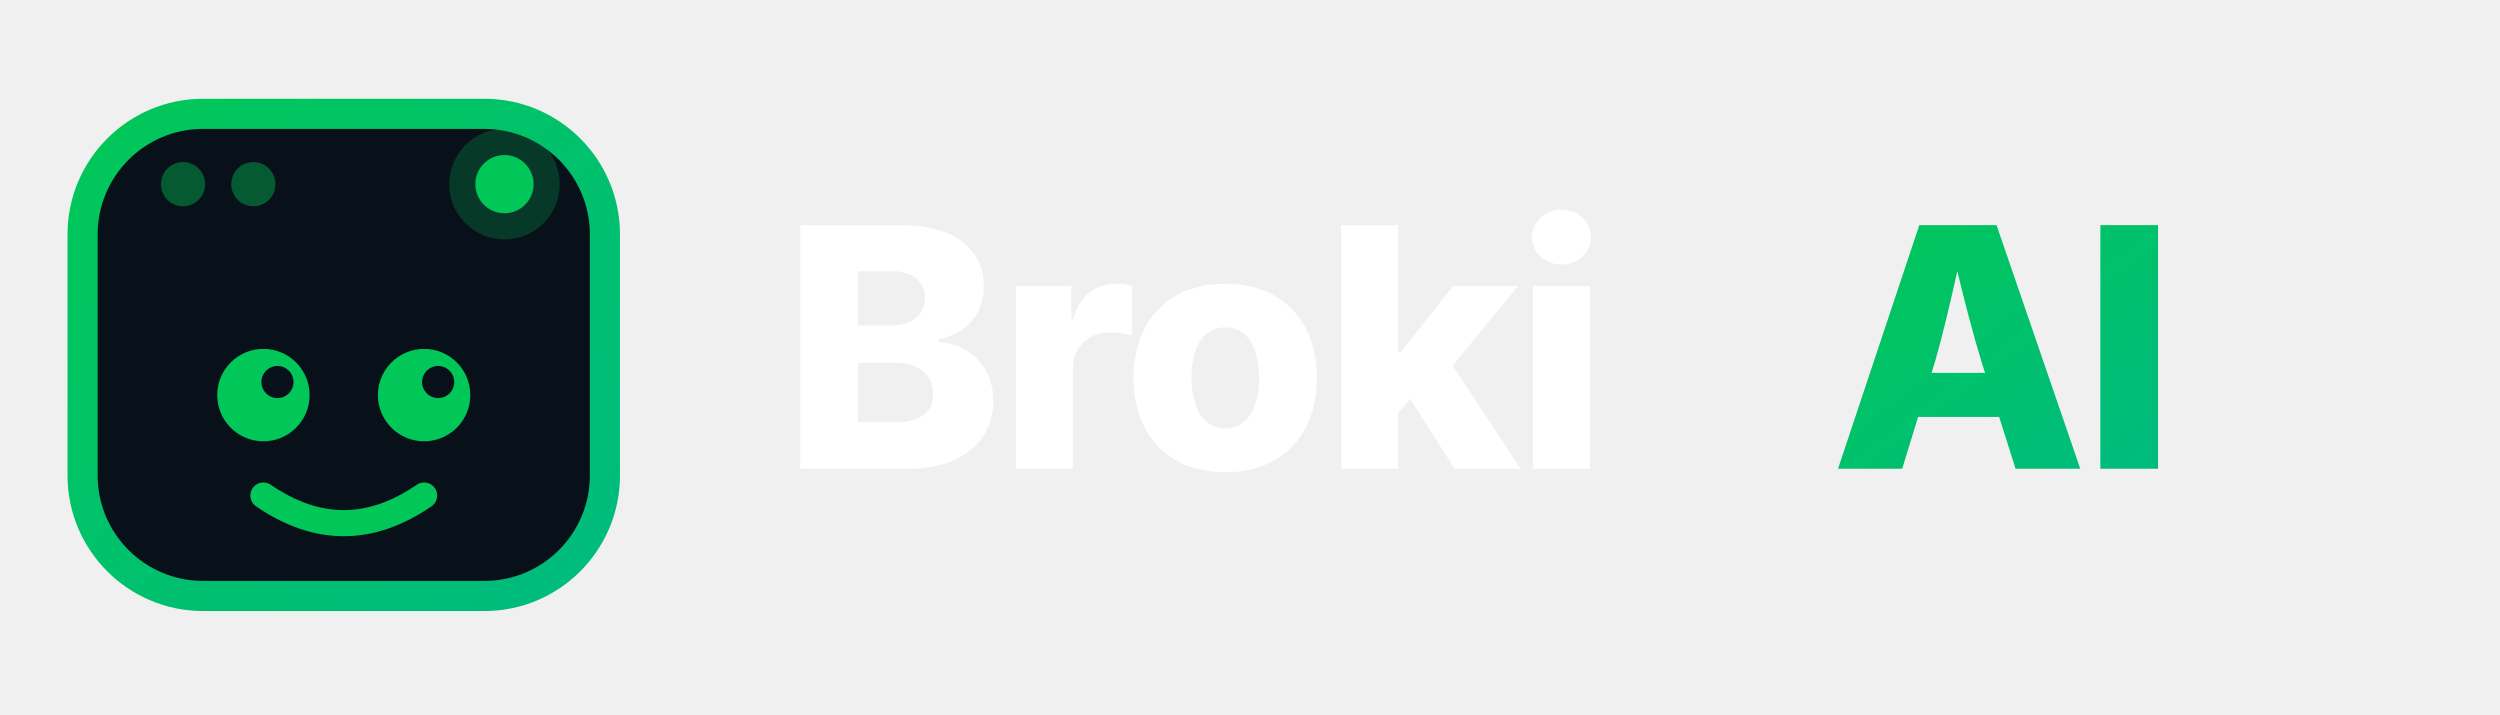
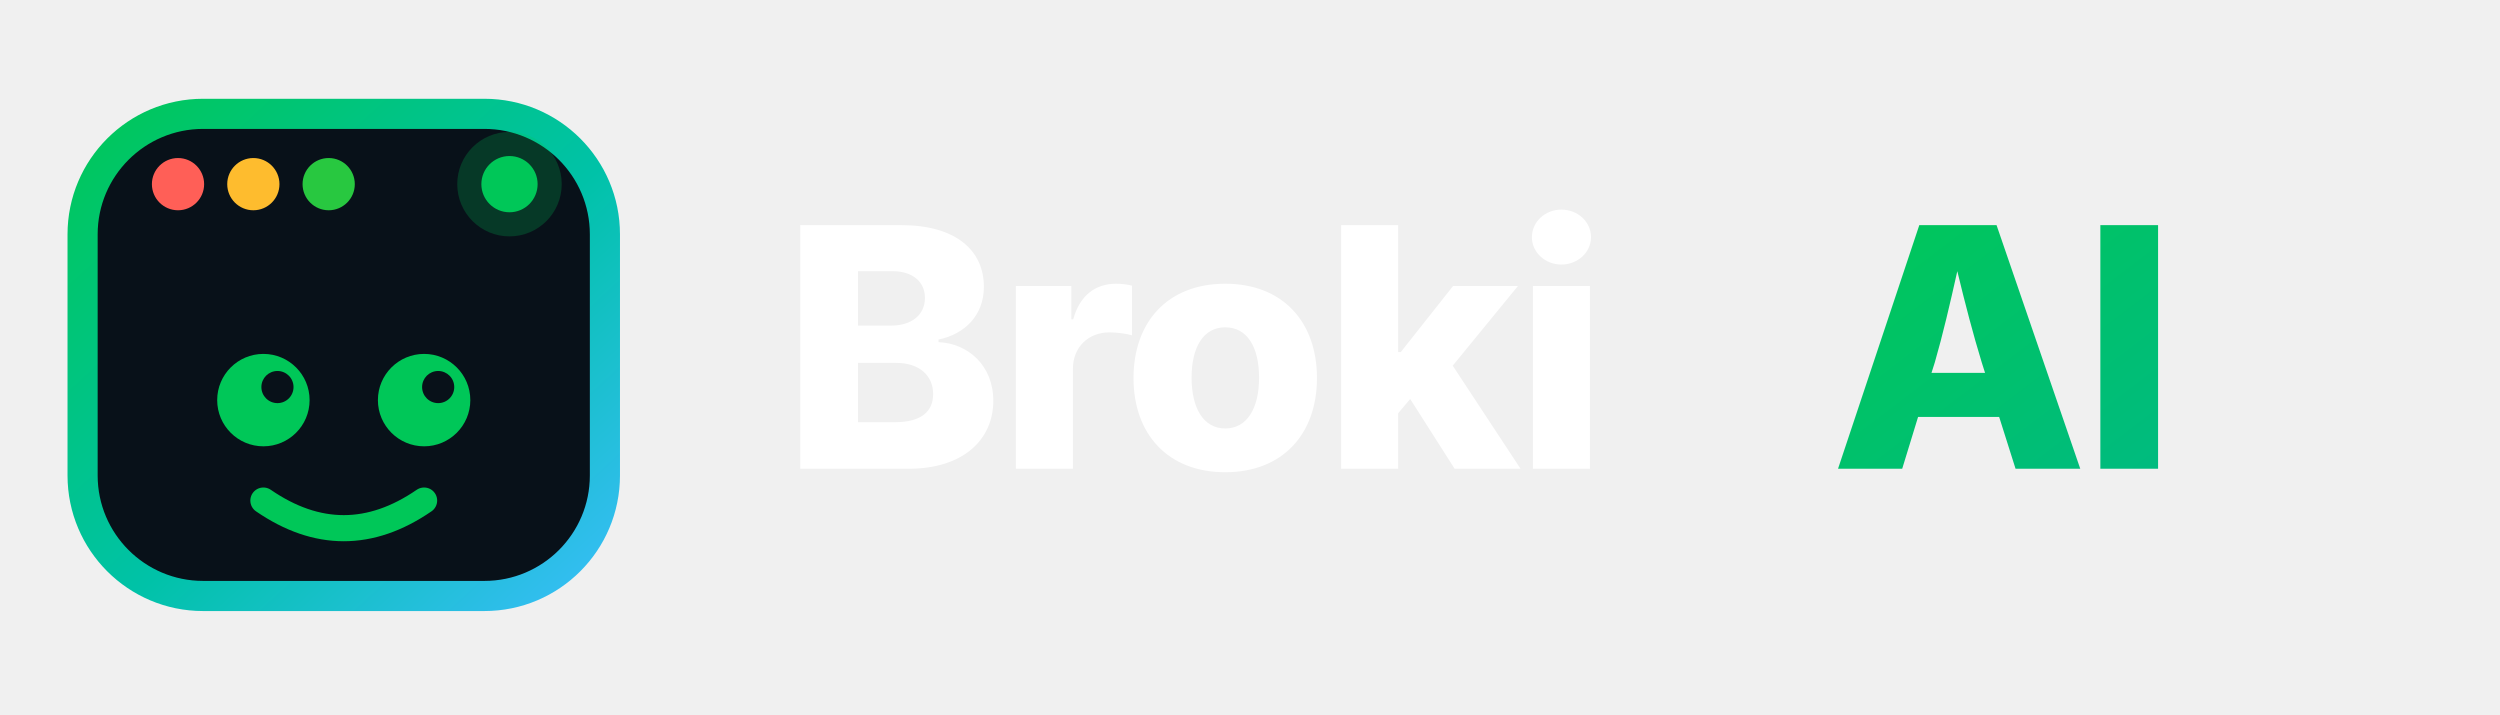
<svg xmlns="http://www.w3.org/2000/svg" viewBox="0 0 224 64" width="224" height="64">
  <defs>
-     <linearGradient id="grad" x1="0%" y1="0%" x2="100%" y2="100%">
+     <linearGradient id="rahmen" x1="0%" y1="0%" x2="100%" y2="100%">
+       <stop offset="0%" stop-color="#00c758" />
+       <stop offset="55%" stop-color="#00c2a8" />
+       <stop offset="100%" stop-color="#38bdf8" />
+     </linearGradient>
+     <linearGradient id="gruen" x1="0%" y1="0%" x2="100%" y2="100%">
      <stop offset="0%" stop-color="#00c758" />
      <stop offset="100%" stop-color="#00bb7f" />
    </linearGradient>
  </defs>
  <g transform="translate(2,3) scale(0.9)">
-     <rect x="6" y="8" width="52" height="48" rx="12" ry="12" fill="#081119" stroke="url(#grad)" stroke-width="3" />
-     <line x1="8" y1="22" x2="56" y2="22" stroke="url(#grad)" stroke-width="1.8" opacity="0.45" />
-     <circle cx="16" cy="15" r="2.2" fill="#00c758" opacity="0.4" />
-     <circle cx="23" cy="15" r="2.2" fill="#00c758" opacity="0.4" />
-     <circle cx="48" cy="15" r="5.5" fill="#00c758" opacity="0.22" />
-     <circle cx="48" cy="15" r="2.9" fill="#00c758" />
-     <circle cx="24" cy="36" r="4.6" fill="#00c758" />
-     <circle cx="40" cy="36" r="4.6" fill="#00c758" />
-     <circle cx="25.4" cy="34.7" r="1.6" fill="#081119" />
-     <circle cx="41.4" cy="34.7" r="1.6" fill="#081119" />
-     <path d="M 24 46 Q 32 51.5 40 46" stroke="#00c758" stroke-width="2.6" fill="none" stroke-linecap="round" />
+     <rect x="6" y="8" width="52" height="48" rx="12" ry="12" fill="#081119" stroke="url(#rahmen)" stroke-width="3" />
+     <line x1="8" y1="22" x2="56" y2="22" stroke="url(#rahmen)" stroke-width="1.8" opacity="0.45" />
+     <circle cx="15.5" cy="15" r="2.6" fill="#ff5f57" />
+     <circle cx="23" cy="15" r="2.6" fill="#febc2e" />
+     <circle cx="30.5" cy="15" r="2.6" fill="#28c840" />
+     <circle cx="48.5" cy="15" r="5.2" fill="#00c758" opacity="0.22" />
+     <circle cx="48.5" cy="15" r="2.8" fill="#00c758" />
+     <circle cx="24" cy="36.5" r="4.6" fill="#00c758" />
+     <circle cx="40" cy="36.5" r="4.6" fill="#00c758" />
+     <circle cx="25.4" cy="35.2" r="1.6" fill="#081119" />
+     <circle cx="41.4" cy="35.2" r="1.6" fill="#081119" />
+     <path d="M 24 46.5 Q 32 52 40 46.5" stroke="#00c758" stroke-width="2.6" fill="none" stroke-linecap="round" />
  </g>
  <text x="70" y="42" font-family="system-ui, -apple-system, 'Segoe UI', sans-serif" font-size="30" font-weight="800" fill="#ffffff" letter-spacing="-0.02em">Broki</text>
-   <text x="164" y="42" font-family="system-ui, -apple-system, 'Segoe UI', sans-serif" font-size="30" font-weight="800" fill="url(#grad)" letter-spacing="-0.02em">AI</text>
+   <text x="164" y="42" font-family="system-ui, -apple-system, 'Segoe UI', sans-serif" font-size="30" font-weight="800" fill="url(#gruen)" letter-spacing="-0.02em">AI</text>
</svg>
